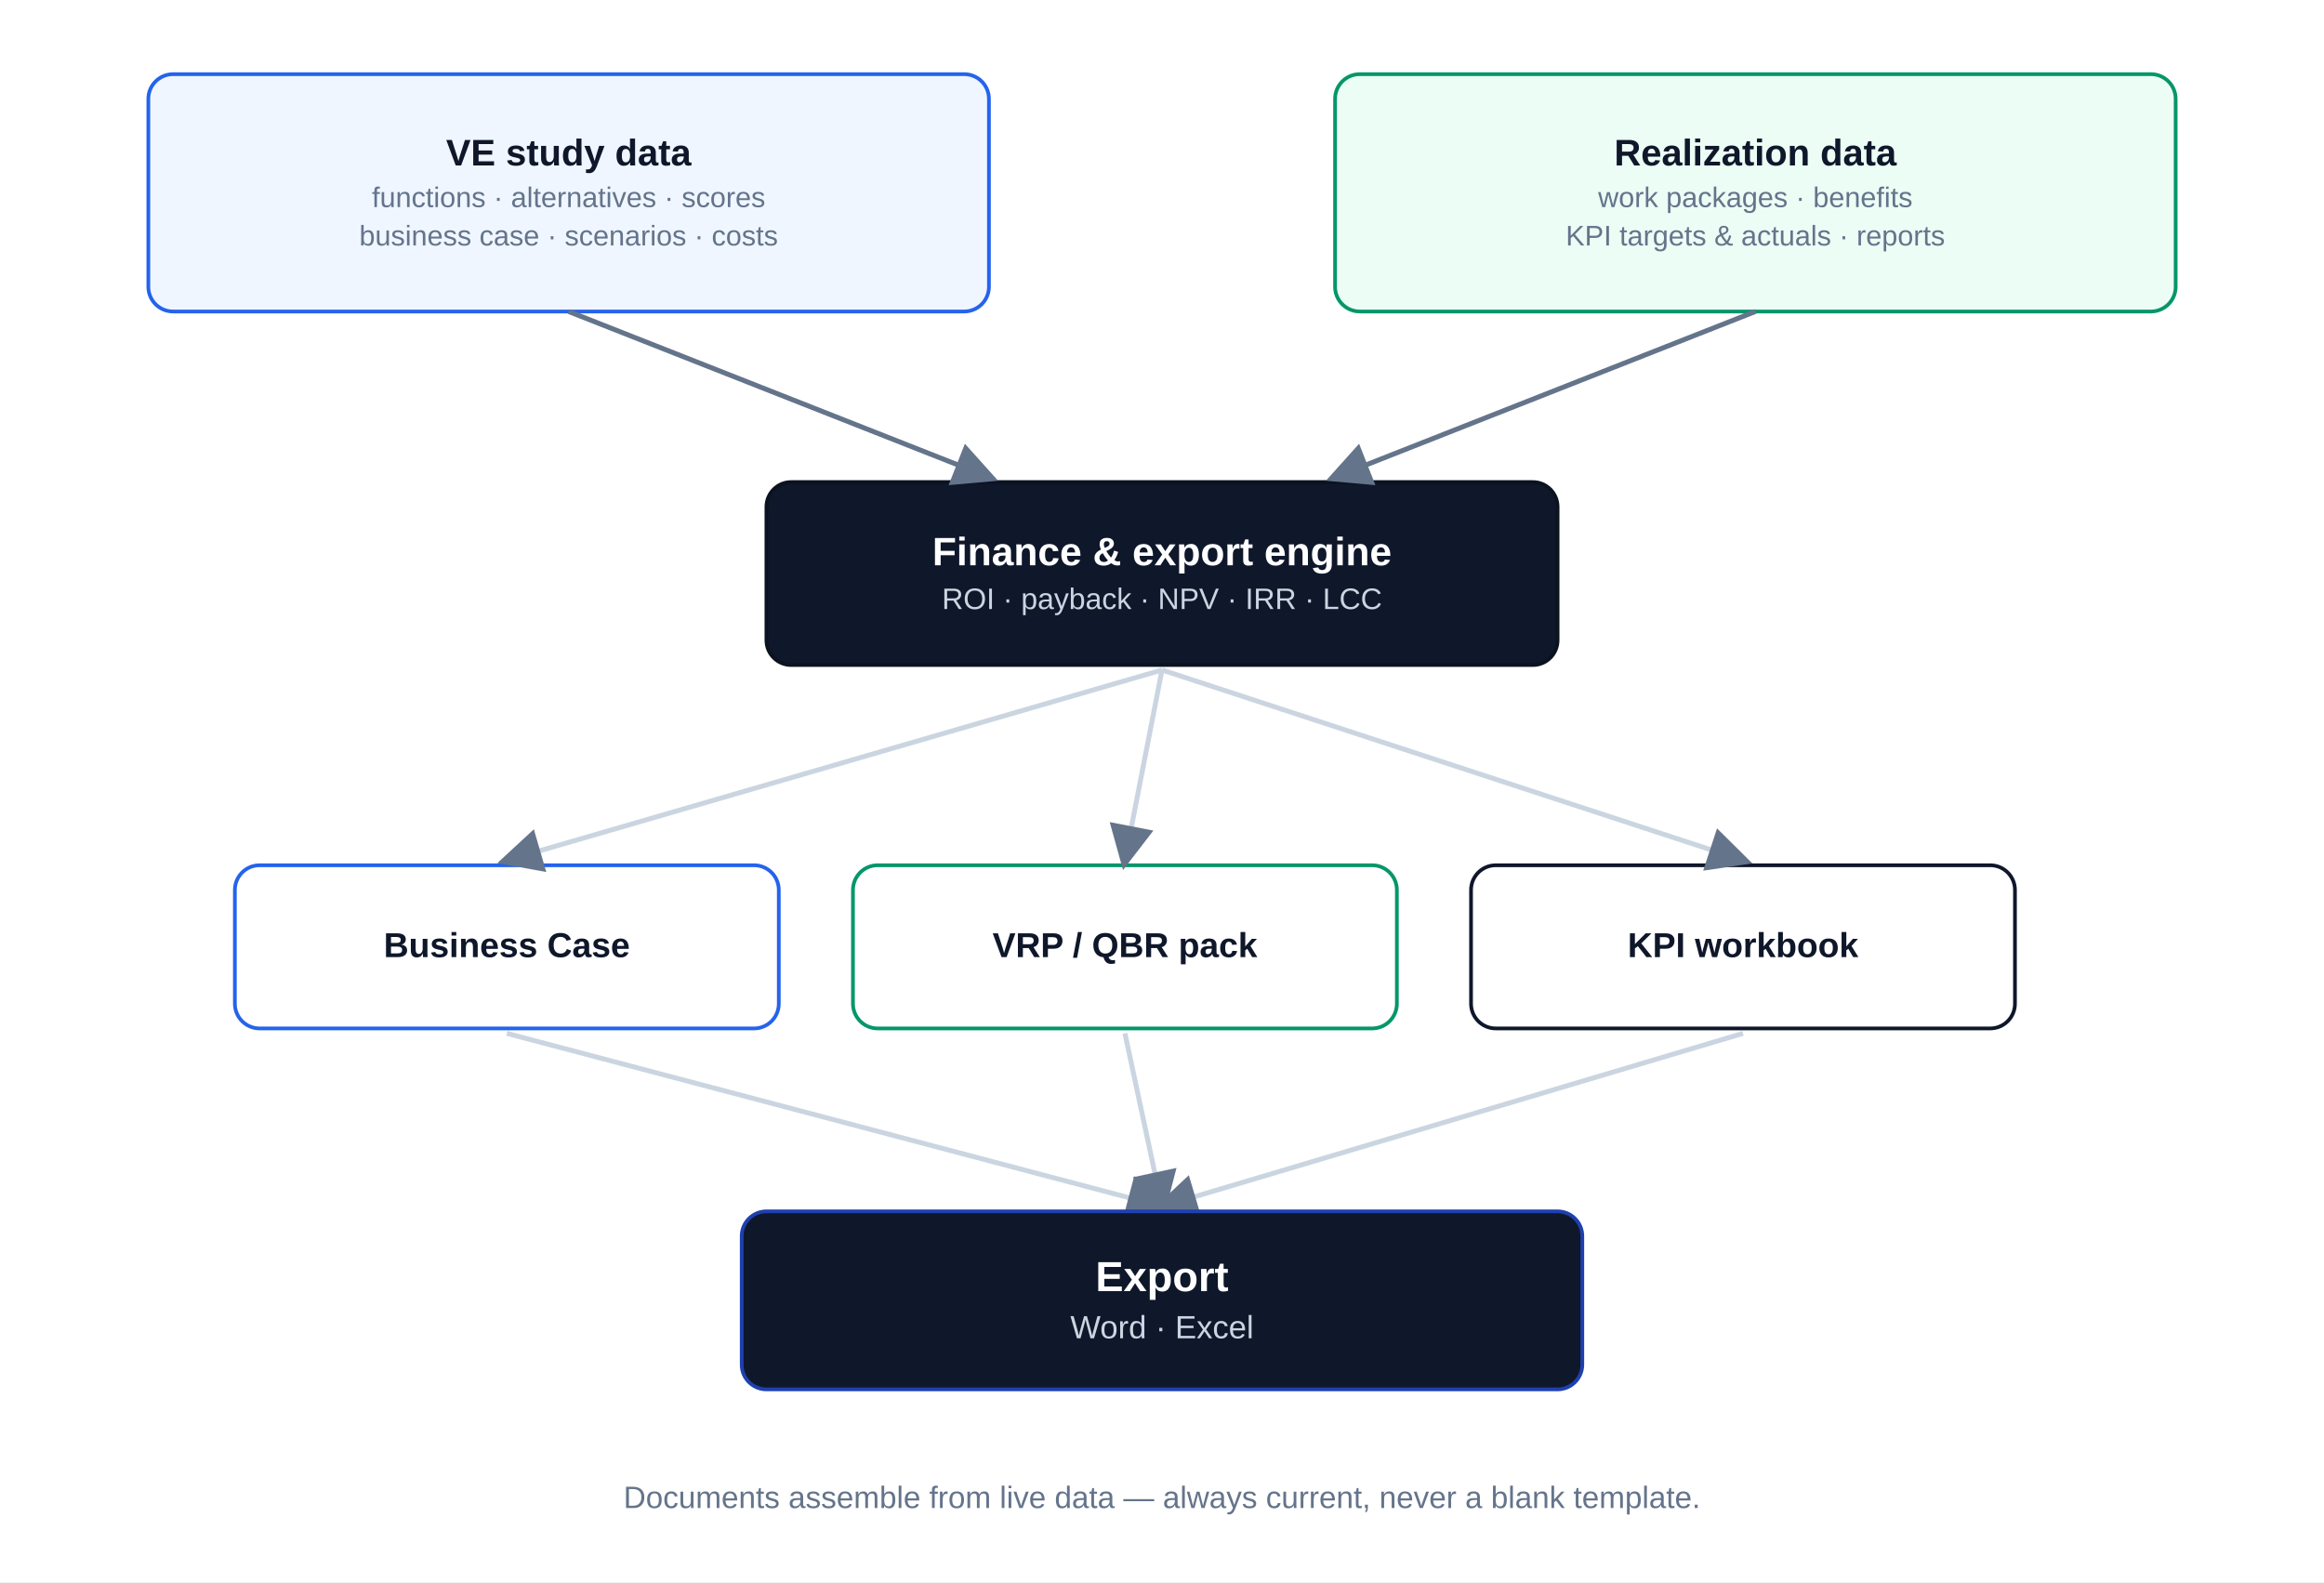
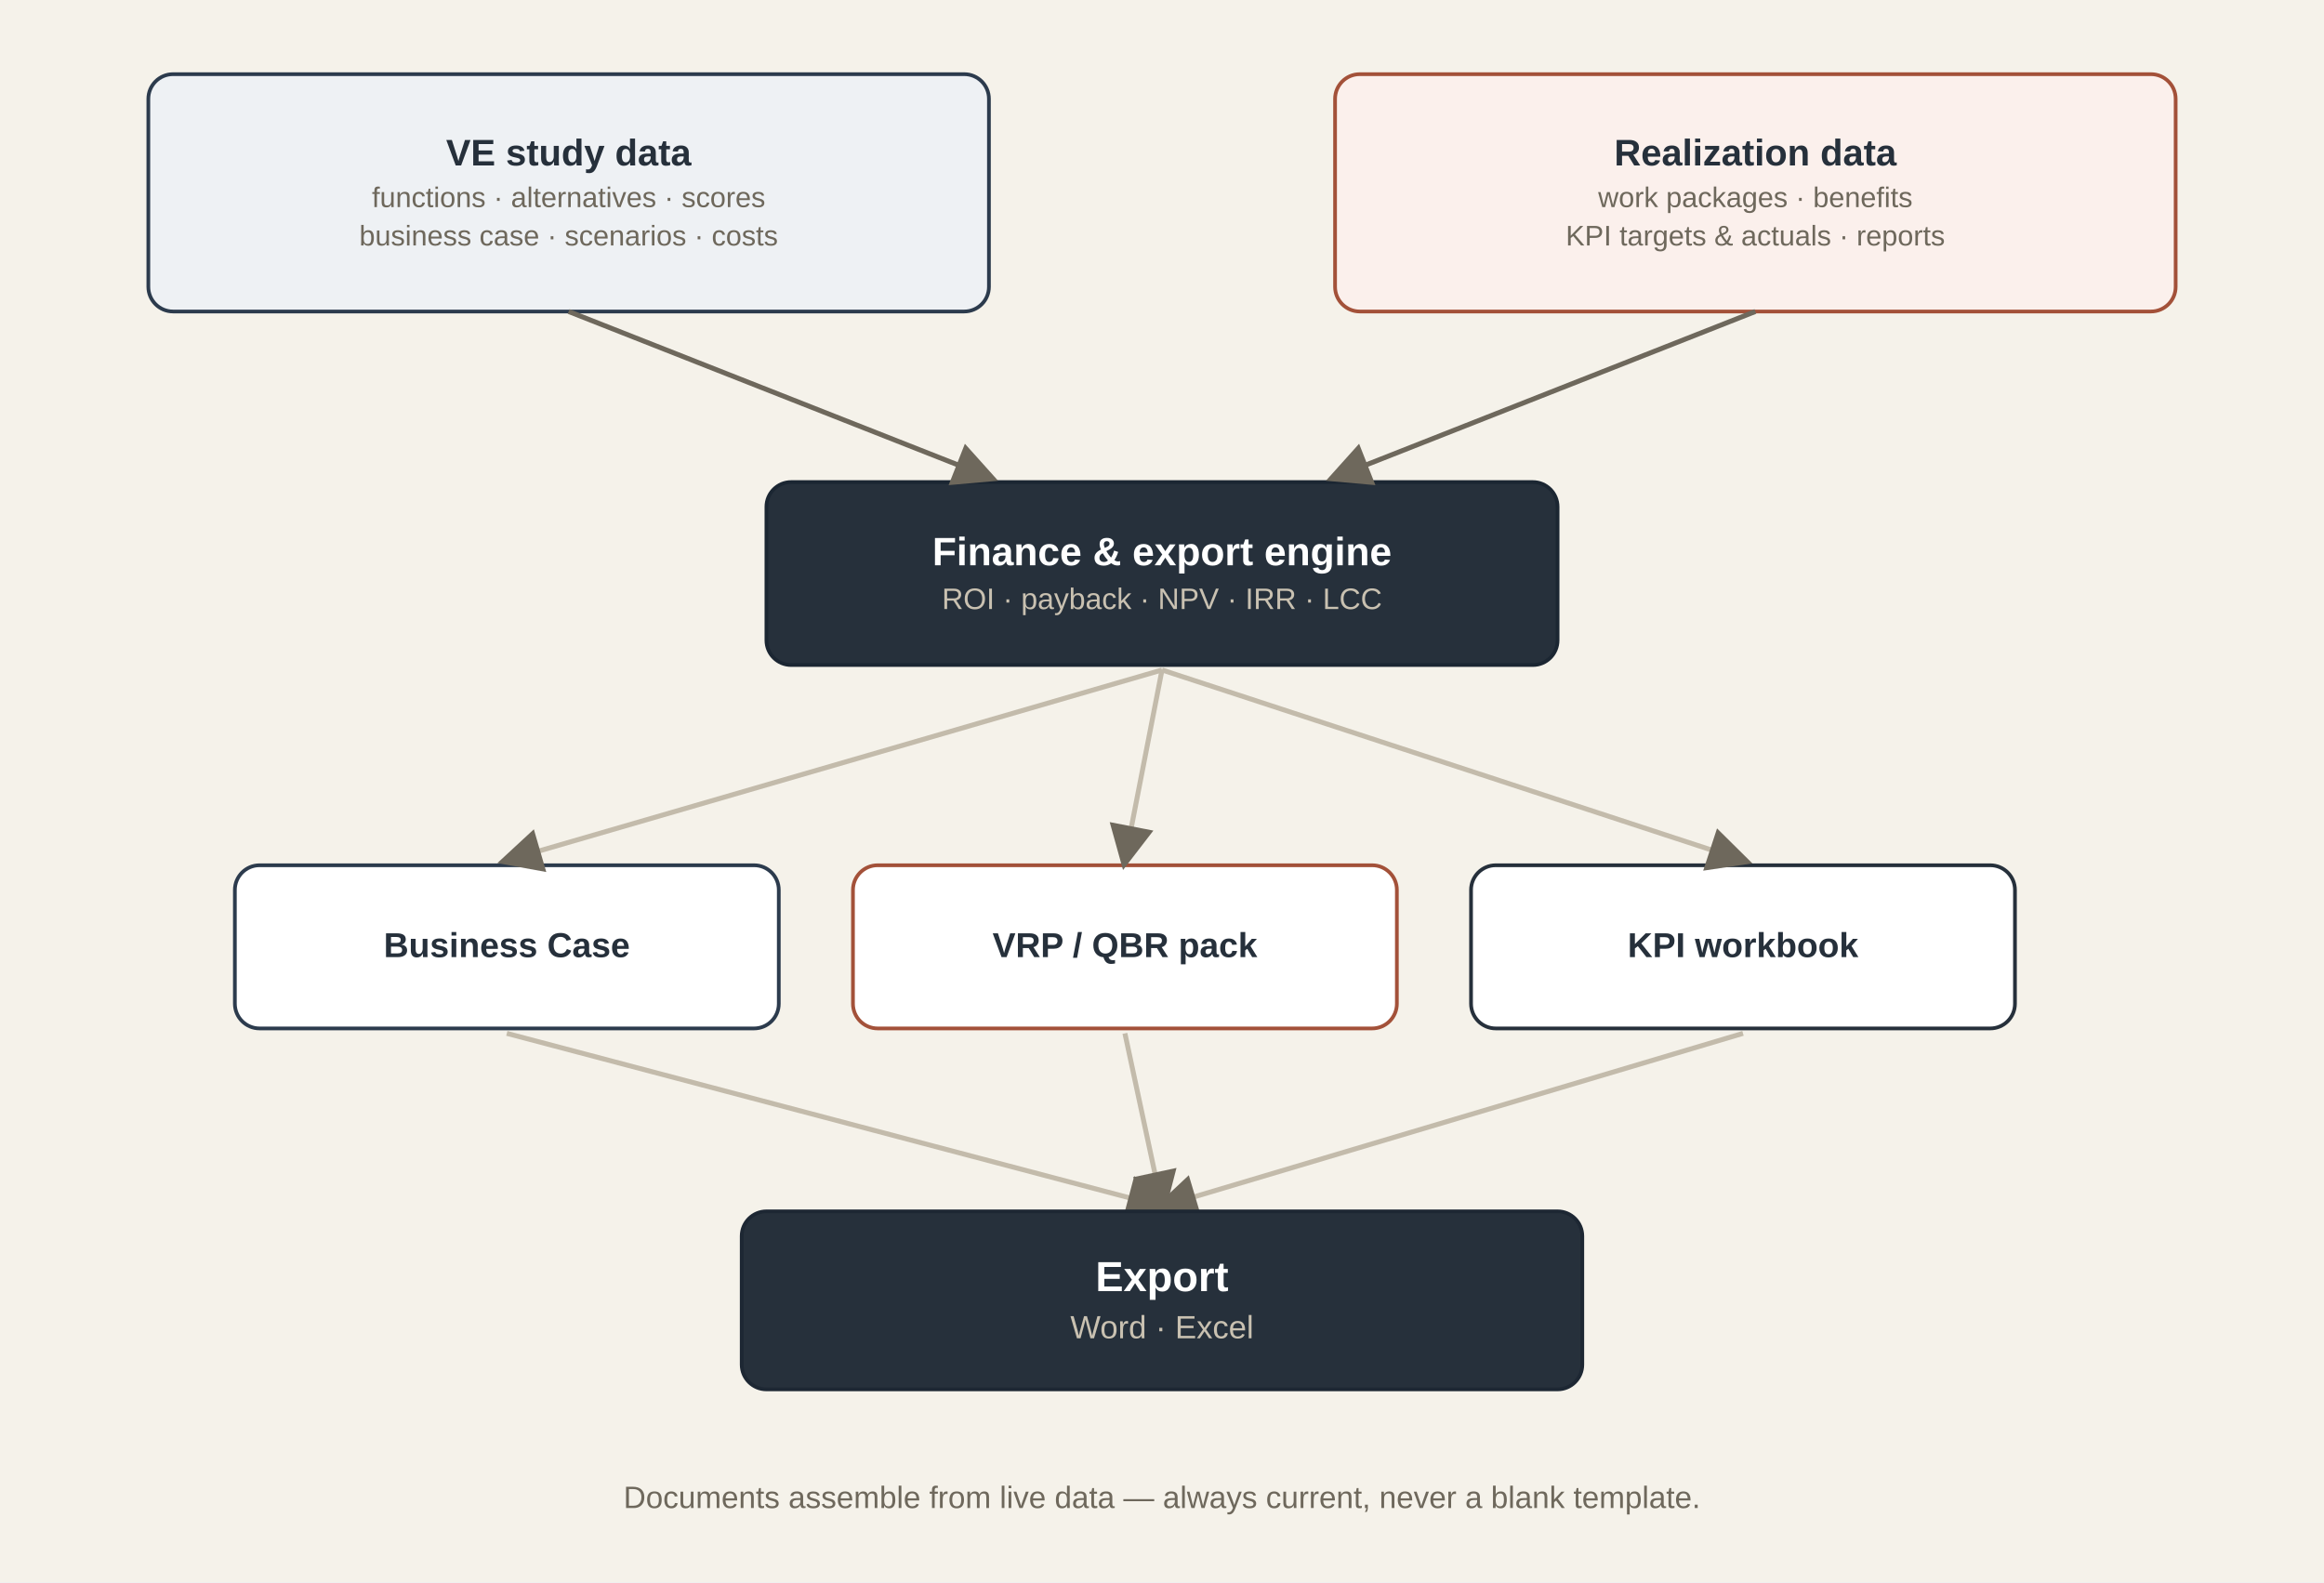
<svg xmlns="http://www.w3.org/2000/svg" width="1880" height="1280" viewBox="0 0 940 640">
  <defs>
    <marker id="arw" markerWidth="9" markerHeight="9" refX="7" refY="4.5" orient="auto">
-       <path d="M0,0 L9,4.5 L0,9 z" fill="#64748B" />
+       <path d="M0,0 L9,4.5 L0,9 z" fill="#6E685C" />
    </marker>
    <marker id="arwVE" markerWidth="9" markerHeight="9" refX="7" refY="4.5" orient="auto">
-       <path d="M0,0 L9,4.5 L0,9 z" fill="#2563EB" />
+       <path d="M0,0 L9,4.5 L0,9 z" fill="#2C3B4D" />
    </marker>
    <marker id="arwVR" markerWidth="9" markerHeight="9" refX="7" refY="4.5" orient="auto">
-       <path d="M0,0 L9,4.5 L0,9 z" fill="#059669" />
+       <path d="M0,0 L9,4.5 L0,9 z" fill="#A35139" />
    </marker>
  </defs>
-   <rect width="940" height="640" fill="#FFFFFF" />
-   <rect x="60" y="30" width="340" height="96" rx="10" ry="10" fill="#EFF6FF" stroke="#2563EB" stroke-width="1.5" />
-   <text x="230" y="66.93" font-family="Arial, Helvetica, sans-serif" font-size="15" font-weight="700" fill="#0F172A" text-anchor="middle">VE study data</text>
-   <text x="230" y="83.778" font-family="Arial, Helvetica, sans-serif" font-size="11.5" font-weight="400" fill="#64748B" text-anchor="middle">functions · alternatives · scores</text>
-   <text x="230" y="99.303" font-family="Arial, Helvetica, sans-serif" font-size="11.5" font-weight="400" fill="#64748B" text-anchor="middle">business case · scenarios · costs</text>
-   <rect x="540" y="30" width="340" height="96" rx="10" ry="10" fill="#ECFDF5" stroke="#059669" stroke-width="1.5" />
-   <text x="710" y="66.93" font-family="Arial, Helvetica, sans-serif" font-size="15" font-weight="700" fill="#0F172A" text-anchor="middle">Realization data</text>
-   <text x="710" y="83.778" font-family="Arial, Helvetica, sans-serif" font-size="11.5" font-weight="400" fill="#64748B" text-anchor="middle">work packages · benefits</text>
-   <text x="710" y="99.303" font-family="Arial, Helvetica, sans-serif" font-size="11.5" font-weight="400" fill="#64748B" text-anchor="middle">KPI targets &amp; actuals · reports</text>
-   <rect x="310" y="195" width="320" height="74" rx="10" ry="10" fill="#0F172A" stroke="#0B1220" stroke-width="1.5" />
+   <rect width="940" height="640" fill="#F5F2EA" />
+   <rect x="60" y="30" width="340" height="96" rx="10" ry="10" fill="#EEF1F4" stroke="#2C3B4D" stroke-width="1.5" />
+   <text x="230" y="66.93" font-family="Arial, Helvetica, sans-serif" font-size="15" font-weight="700" fill="#26303B" text-anchor="middle">VE study data</text>
+   <text x="230" y="83.778" font-family="Arial, Helvetica, sans-serif" font-size="11.5" font-weight="400" fill="#6E685C" text-anchor="middle">functions · alternatives · scores</text>
+   <text x="230" y="99.303" font-family="Arial, Helvetica, sans-serif" font-size="11.5" font-weight="400" fill="#6E685C" text-anchor="middle">business case · scenarios · costs</text>
+   <rect x="540" y="30" width="340" height="96" rx="10" ry="10" fill="#FBF0EC" stroke="#A35139" stroke-width="1.5" />
+   <text x="710" y="66.93" font-family="Arial, Helvetica, sans-serif" font-size="15" font-weight="700" fill="#26303B" text-anchor="middle">Realization data</text>
+   <text x="710" y="83.778" font-family="Arial, Helvetica, sans-serif" font-size="11.5" font-weight="400" fill="#6E685C" text-anchor="middle">work packages · benefits</text>
+   <text x="710" y="99.303" font-family="Arial, Helvetica, sans-serif" font-size="11.5" font-weight="400" fill="#6E685C" text-anchor="middle">KPI targets &amp; actuals · reports</text>
+   <rect x="310" y="195" width="320" height="74" rx="10" ry="10" fill="#26303B" stroke="#1B2632" stroke-width="1.5" />
  <text x="470" y="228.652" font-family="Arial, Helvetica, sans-serif" font-size="16" font-weight="700" fill="#FFFFFF" text-anchor="middle">Finance &amp; export engine</text>
-   <text x="470" y="246.364" font-family="Arial, Helvetica, sans-serif" font-size="12" font-weight="400" fill="#CBD5E1" text-anchor="middle">ROI · payback · NPV · IRR · LCC</text>
-   <line x1="230" y1="126" x2="400" y2="193" stroke="#64748B" stroke-width="2" marker-end="url(#arw)" />
-   <line x1="710" y1="126" x2="540" y2="193" stroke="#64748B" stroke-width="2" marker-end="url(#arw)" />
-   <rect x="95" y="350" width="220" height="66" rx="10" ry="10" fill="#FFFFFF" stroke="#2563EB" stroke-width="1.5" />
-   <text x="205" y="387.158" font-family="Arial, Helvetica, sans-serif" font-size="14" font-weight="700" fill="#0F172A" text-anchor="middle">Business Case</text>
-   <line x1="470" y1="271" x2="205" y2="348" stroke="#CBD5E1" stroke-width="2" marker-end="url(#arw)" />
-   <line x1="205" y1="418" x2="470" y2="488" stroke="#CBD5E1" stroke-width="2" marker-end="url(#arw)" />
-   <rect x="345" y="350" width="220" height="66" rx="10" ry="10" fill="#FFFFFF" stroke="#059669" stroke-width="1.5" />
-   <text x="455" y="387.158" font-family="Arial, Helvetica, sans-serif" font-size="14" font-weight="700" fill="#0F172A" text-anchor="middle">VRP / QBR pack</text>
-   <line x1="470" y1="271" x2="455" y2="348" stroke="#CBD5E1" stroke-width="2" marker-end="url(#arw)" />
-   <line x1="455" y1="418" x2="470" y2="488" stroke="#CBD5E1" stroke-width="2" marker-end="url(#arw)" />
-   <rect x="595" y="350" width="220" height="66" rx="10" ry="10" fill="#FFFFFF" stroke="#0F172A" stroke-width="1.5" />
-   <text x="705" y="387.158" font-family="Arial, Helvetica, sans-serif" font-size="14" font-weight="700" fill="#0F172A" text-anchor="middle">KPI workbook</text>
-   <line x1="470" y1="271" x2="705" y2="348" stroke="#CBD5E1" stroke-width="2" marker-end="url(#arw)" />
-   <line x1="705" y1="418" x2="470" y2="488" stroke="#CBD5E1" stroke-width="2" marker-end="url(#arw)" />
-   <rect x="300" y="490" width="340" height="72" rx="10" ry="10" fill="#0F172A" stroke="#1E40AF" stroke-width="1.5" />
+   <text x="470" y="246.364" font-family="Arial, Helvetica, sans-serif" font-size="12" font-weight="400" fill="#C9C1B1" text-anchor="middle">ROI · payback · NPV · IRR · LCC</text>
+   <line x1="230" y1="126" x2="400" y2="193" stroke="#6E685C" stroke-width="2" marker-end="url(#arw)" />
+   <line x1="710" y1="126" x2="540" y2="193" stroke="#6E685C" stroke-width="2" marker-end="url(#arw)" />
+   <rect x="95" y="350" width="220" height="66" rx="10" ry="10" fill="#FFFFFF" stroke="#2C3B4D" stroke-width="1.5" />
+   <text x="205" y="387.158" font-family="Arial, Helvetica, sans-serif" font-size="14" font-weight="700" fill="#26303B" text-anchor="middle">Business Case</text>
+   <line x1="470" y1="271" x2="205" y2="348" stroke="#C3BBAB" stroke-width="2" marker-end="url(#arw)" />
+   <line x1="205" y1="418" x2="470" y2="488" stroke="#C3BBAB" stroke-width="2" marker-end="url(#arw)" />
+   <rect x="345" y="350" width="220" height="66" rx="10" ry="10" fill="#FFFFFF" stroke="#A35139" stroke-width="1.5" />
+   <text x="455" y="387.158" font-family="Arial, Helvetica, sans-serif" font-size="14" font-weight="700" fill="#26303B" text-anchor="middle">VRP / QBR pack</text>
+   <line x1="470" y1="271" x2="455" y2="348" stroke="#C3BBAB" stroke-width="2" marker-end="url(#arw)" />
+   <line x1="455" y1="418" x2="470" y2="488" stroke="#C3BBAB" stroke-width="2" marker-end="url(#arw)" />
+   <rect x="595" y="350" width="220" height="66" rx="10" ry="10" fill="#FFFFFF" stroke="#26303B" stroke-width="1.5" />
+   <text x="705" y="387.158" font-family="Arial, Helvetica, sans-serif" font-size="14" font-weight="700" fill="#26303B" text-anchor="middle">KPI workbook</text>
+   <line x1="470" y1="271" x2="705" y2="348" stroke="#C3BBAB" stroke-width="2" marker-end="url(#arw)" />
+   <line x1="705" y1="418" x2="470" y2="488" stroke="#C3BBAB" stroke-width="2" marker-end="url(#arw)" />
+   <rect x="300" y="490" width="340" height="72" rx="10" ry="10" fill="#26303B" stroke="#1D2733" stroke-width="1.5" />
  <text x="470" y="522.274" font-family="Arial, Helvetica, sans-serif" font-size="17" font-weight="700" fill="#FFFFFF" text-anchor="middle">Export</text>
-   <text x="470" y="541.336" font-family="Arial, Helvetica, sans-serif" font-size="13" font-weight="400" fill="#CBD5E1" text-anchor="middle">Word · Excel</text>
-   <text x="470" y="610" font-family="Arial, Helvetica, sans-serif" font-size="12.5" font-weight="400" fill="#64748B" text-anchor="middle">Documents assemble from live data — always current, never a blank template.</text>
+   <text x="470" y="541.336" font-family="Arial, Helvetica, sans-serif" font-size="13" font-weight="400" fill="#C9C1B1" text-anchor="middle">Word · Excel</text>
+   <text x="470" y="610" font-family="Arial, Helvetica, sans-serif" font-size="12.5" font-weight="400" fill="#6E685C" text-anchor="middle">Documents assemble from live data — always current, never a blank template.</text>
</svg>
